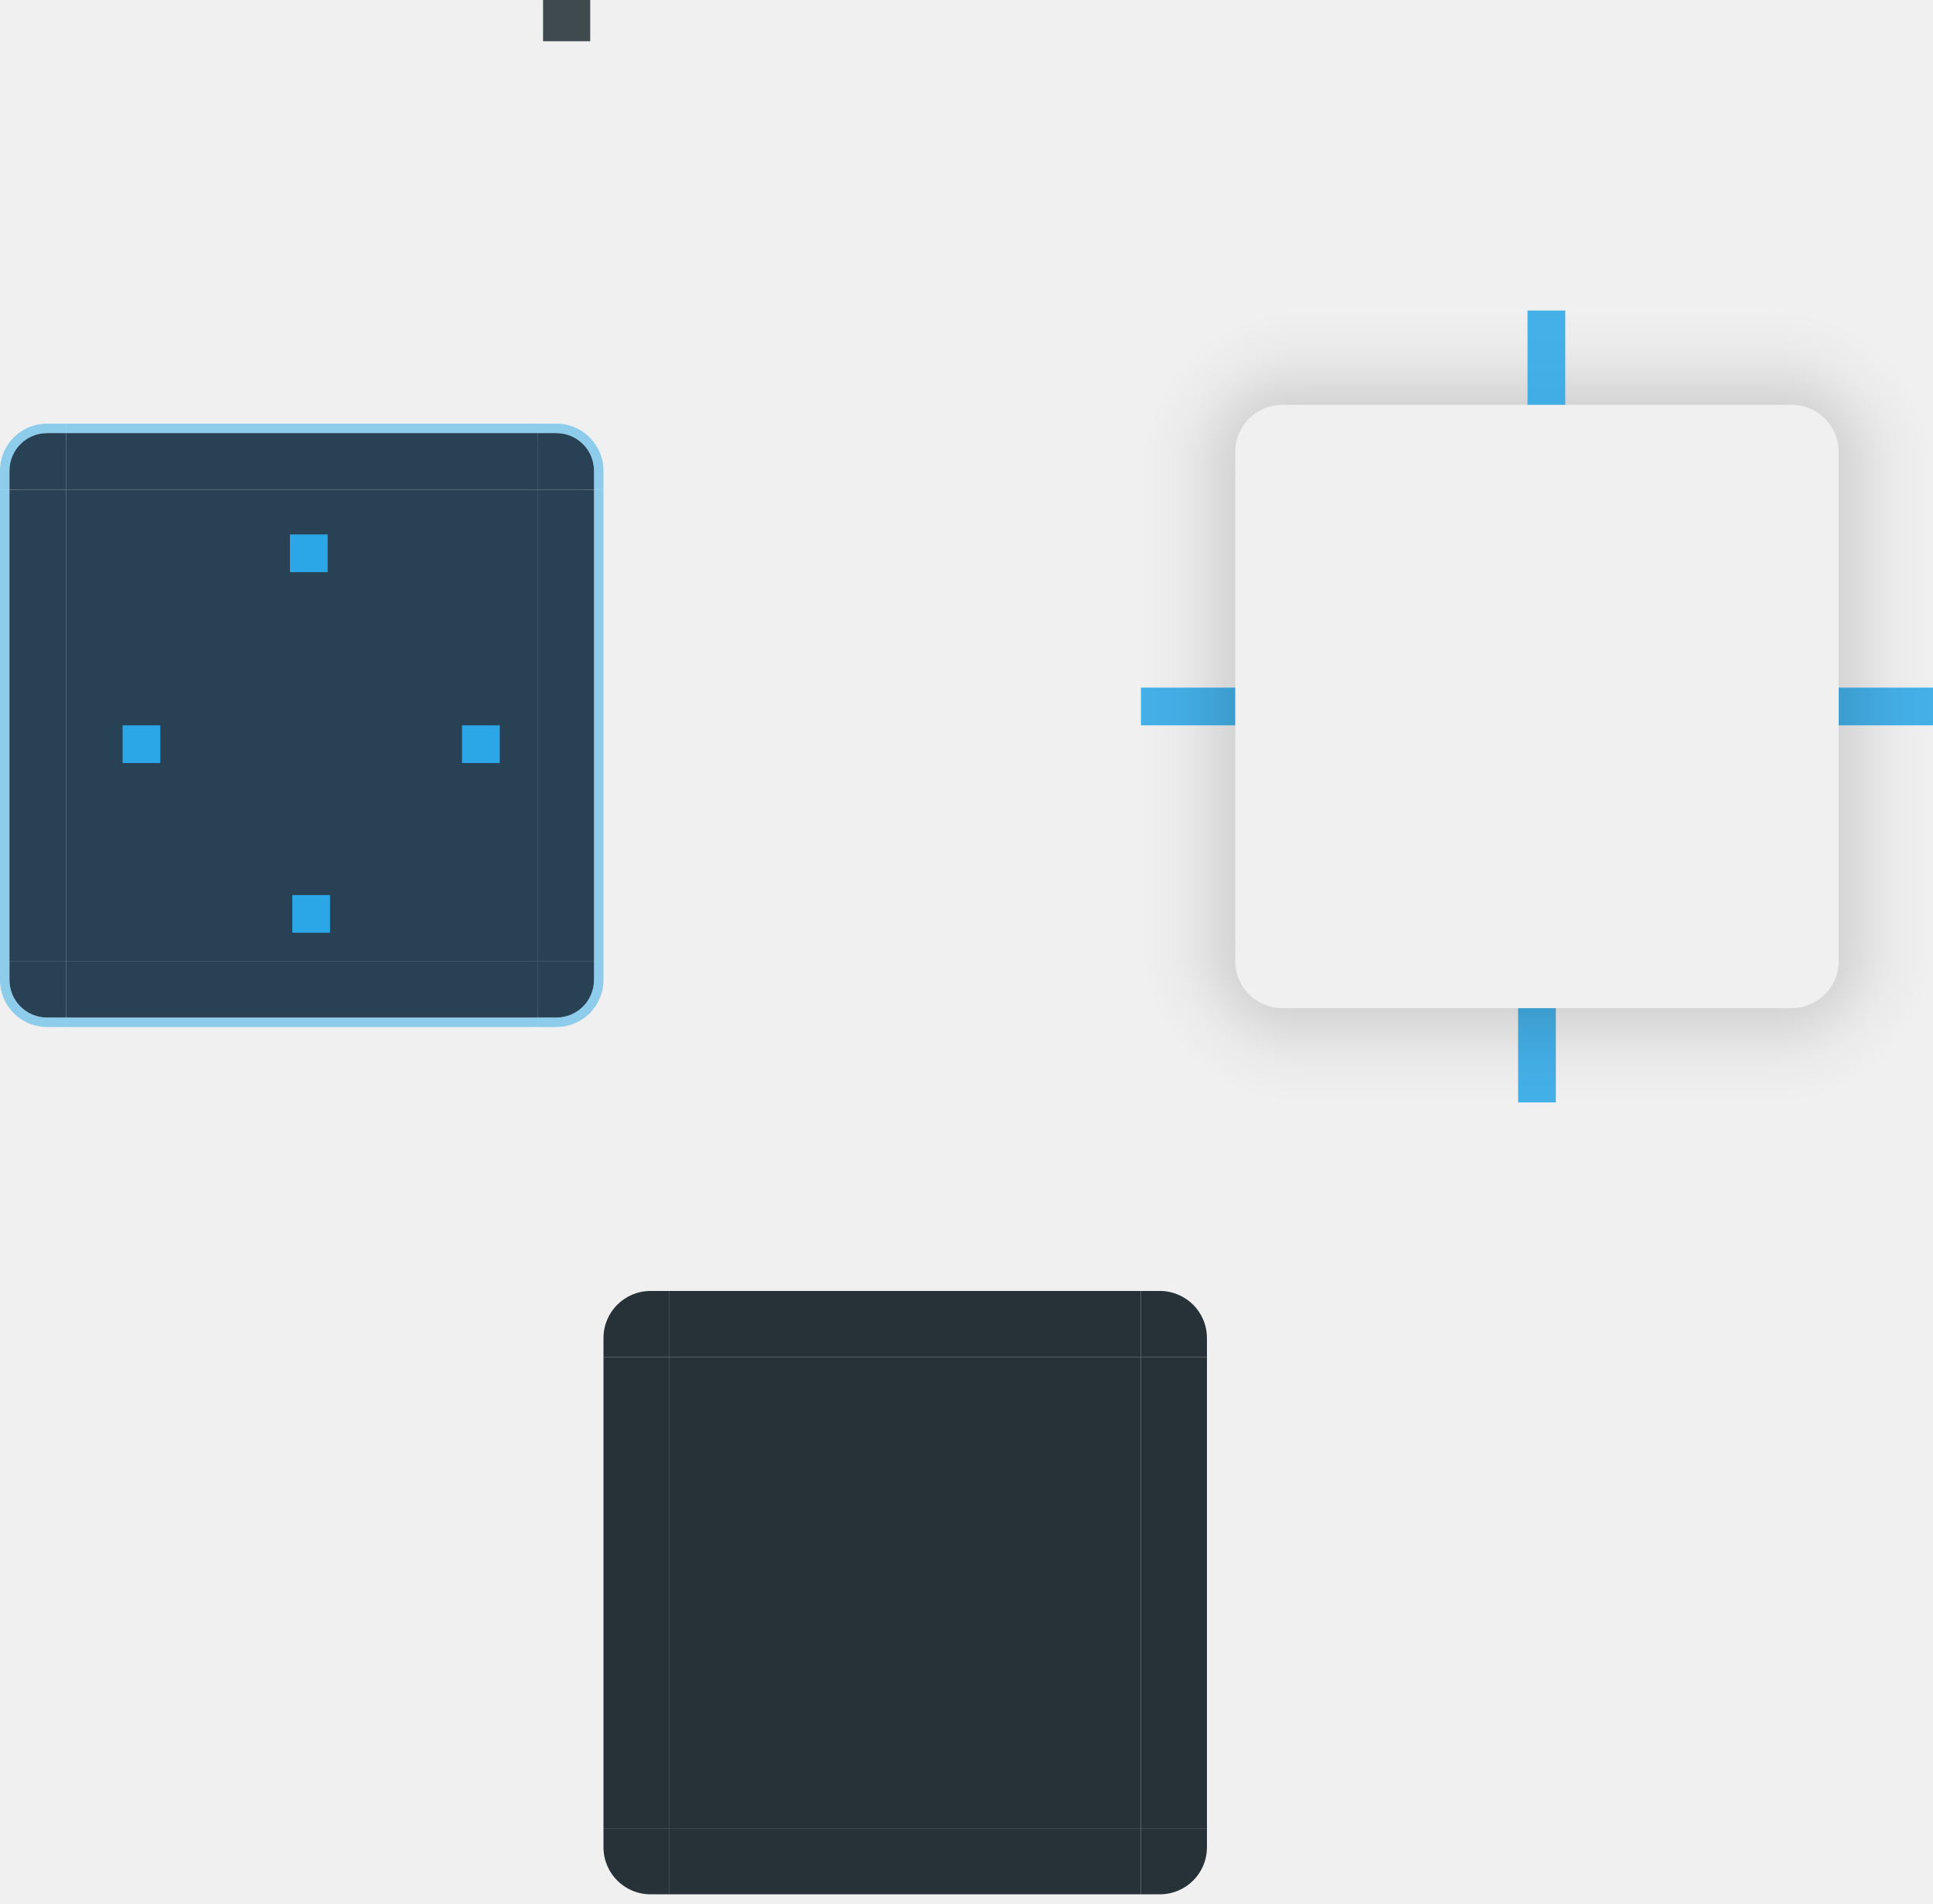
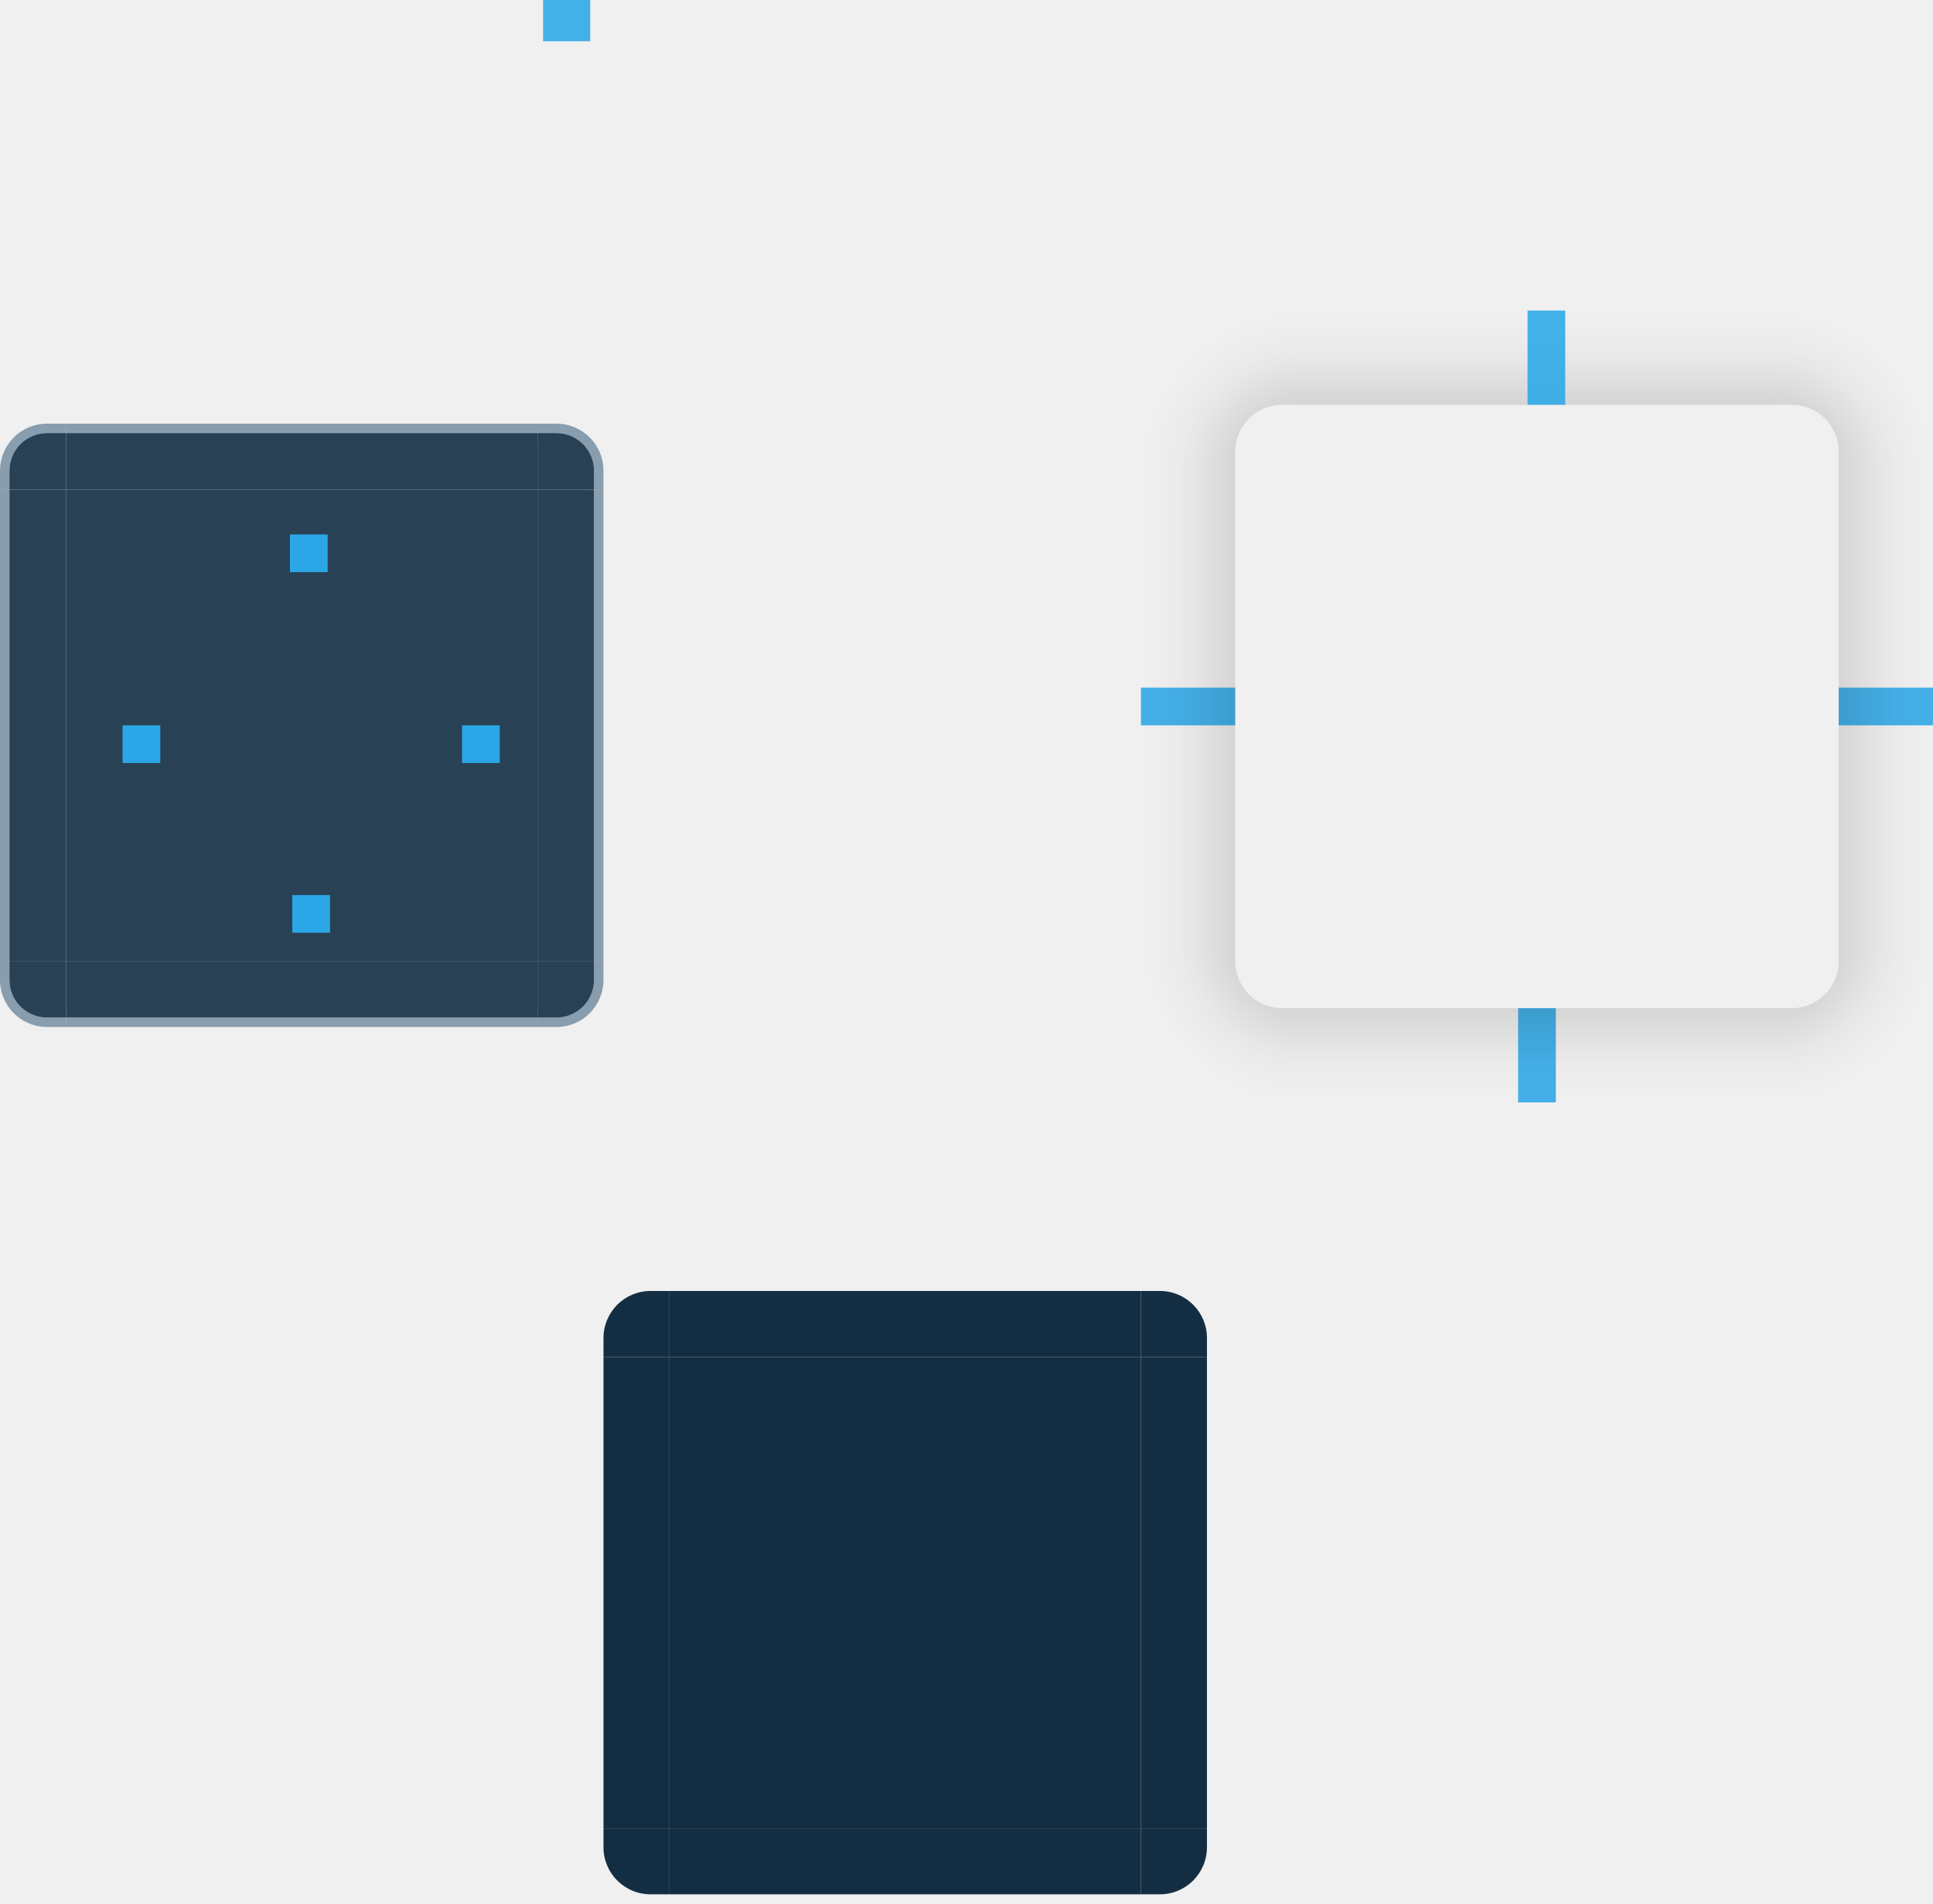
<svg xmlns="http://www.w3.org/2000/svg" xmlns:xlink="http://www.w3.org/1999/xlink" width="54.24mm" height="53.43mm" viewBox="0 0 205 201.939" version="1.1" id="svg1520">
  <defs id="defs1514">
    <radialGradient xlink:href="#linearGradient3989" id="radialGradient4275" gradientUnits="userSpaceOnUse" gradientTransform="matrix(-7.0429993e-6,-2,2.000002,-7.0430078e-6,-1328.732,2724.328)" cx="984" cy="905.362" fx="984" fy="905.362" r="8.5" />
    <linearGradient id="linearGradient3989">
      <stop style="stop-color:#000000;stop-opacity:0.784;" offset="0" id="stop3991" />
      <stop id="stop3997" offset="0.5" style="stop-color:#000000;stop-opacity:0.294;" />
      <stop style="stop-color:#000000;stop-opacity:0.078;" offset="0.75" id="stop3999" />
      <stop style="stop-color:#000000;stop-opacity:0;" offset="1" id="stop3993" />
    </linearGradient>
    <linearGradient xlink:href="#linearGradient3989" id="linearGradient4271" gradientUnits="userSpaceOnUse" gradientTransform="matrix(0.7142857,0,0,1,-317.7143,1250.362)" x1="84" y1="-969.362" x2="84" y2="-952.362" />
    <radialGradient xlink:href="#linearGradient3989" id="radialGradient4263" gradientUnits="userSpaceOnUse" gradientTransform="matrix(-2,7.0429993e-6,-7.0430078e-6,-2.000002,2449.994,2617.041)" cx="984" cy="905.362" fx="984" fy="905.362" r="8.5" />
    <radialGradient xlink:href="#linearGradient3989" id="radialGradient4255" gradientUnits="userSpaceOnUse" gradientTransform="matrix(2,-7.0429993e-6,7.0430078e-6,2.000002,-1436.019,-1054.398)" cx="984" cy="905.362" fx="984" fy="905.362" r="8.5" />
    <radialGradient xlink:href="#linearGradient3989" id="radialGradient3382" gradientUnits="userSpaceOnUse" gradientTransform="matrix(7.0429993e-6,2,-2.000002,7.0430078e-6,2342.707,-1161.685)" cx="984" cy="905.362" fx="984" fy="905.362" r="8.5" />
    <linearGradient xlink:href="#linearGradient3989" id="linearGradient2309" gradientUnits="userSpaceOnUse" gradientTransform="matrix(0.7142857,0,0,1,-317.7143,1250.362)" x1="84" y1="-969.362" x2="84" y2="-952.362" />
    <linearGradient xlink:href="#linearGradient3989" id="linearGradient2311" gradientUnits="userSpaceOnUse" gradientTransform="matrix(0.7142857,0,0,1,-317.7143,1250.362)" x1="84" y1="-969.362" x2="84" y2="-952.362" />
    <linearGradient xlink:href="#linearGradient3989" id="linearGradient2313" gradientUnits="userSpaceOnUse" gradientTransform="matrix(0.7142857,0,0,1,-317.7143,1250.362)" x1="84" y1="-969.362" x2="84" y2="-952.362" />
  </defs>
  <g id="layer1" transform="translate(-343.9874,-706.3826)">
    <g transform="matrix(0,-1,-1,0,788.9874,1037.322)" id="shadow-top">
      <rect transform="rotate(-90)" y="288" x="-307" height="10" width="50" id="rect4279" style="opacity:0.3;fill:url(#linearGradient2309);fill-opacity:1;stroke:none" />
      <rect style="fill:#3498db;fill-opacity:0" id="rect4281" width="7" height="1" x="278" y="257" transform="translate(3,2)" />
    </g>
-     <rect y="706.383" x="401.581" height="4.375" width="5" id="hint-tile-center" style="opacity:0.875;fill:#263238;fill-opacity:1;stroke:none" />
+     <rect y="706.383" x="401.581" height="4.375" width="5" id="hint-tile-center" style="opacity:0.875;fill:#2ba7e7;fill-opacity:1;stroke:none" />
    <rect style="opacity:0.875;fill:#2ba7e7;fill-opacity:1;stroke:none" id="shadow-hint-right-margin" width="10" height="4" x="538.987" y="779.322" />
    <rect y="813.322" x="504.987" height="10" width="4" id="shadow-hint-bottom-margin" style="opacity:0.875;fill:#2ba7e7;fill-opacity:1;stroke:none" />
    <rect y="779.322" x="464.987" height="4" width="10" id="shadow-hint-left-margin" style="opacity:0.875;fill:#2ba7e7;fill-opacity:1;stroke:none" />
    <rect style="opacity:0.875;fill:#2ba7e7;fill-opacity:1;stroke:none" id="shadow-hint-top-margin" width="4" height="10" x="505.987" y="739.322" />
    <g transform="translate(160.9874,499.3216)" id="topright">
      <path id="path3402" d="m 240,253 v 6 h 6 v -2 c 0,-2.216 -1.784,-4 -4,-4 z" style="opacity:0.9;fill:#132e43;fill-opacity:1;stroke:none" />
-       <path style="fill:#2ba7e7;fill-opacity:1;stroke:none;opacity:0.5" d="m 240,252 v 1 h 2 c 2.216,0 4,1.784 4,4 v 2 h 1 v -2 c 0,-2.77 -2.23,-5 -5,-5 z" id="path3984" />
+       <path style="fill:#1f4a6c;fill-opacity:1;stroke:none;opacity:0.5" d="m 240,252 v 1 h 2 c 2.216,0 4,1.784 4,4 v 2 h 1 v -2 c 0,-2.77 -2.23,-5 -5,-5 z" id="path3984" />
      <path style="opacity:0;fill:#132e43;fill-opacity:1;stroke:none" d="m 240,253 v 1 l 2,2e-5 c 1.662,2e-5 3,1.338 3,3 V 259 h 1 v -2 c 0,-2.216 -1.784,-4 -4,-4 z" id="path3986" />
    </g>
    <path id="shadow-bottomright" d="m 548.987,806.322 h -10 v 2 c 0,2.77 -2.23,5 -5,5 h -2 v 10 h 17 z" style="opacity:0.3;fill:url(#radialGradient3382);fill-opacity:1;stroke:none" />
    <rect style="opacity:0.9;fill:#132e43;fill-opacity:1;stroke:none" id="center" width="50" height="50" x="350.987" y="758.322" />
    <g transform="translate(160.9874,499.3216)" id="right">
-       <path id="path4058" d="m 247,309 v -50 h -1 v 50 z" style="fill:#2ba7e7;fill-opacity:1;stroke:none;opacity:0.5" />
+       <path id="path4058" d="m 247,309 v -50 h -1 v 50 z" style="fill:#1f4a6c;fill-opacity:1;stroke:none;opacity:0.5" />
      <path style="fill:#ffffff;fill-opacity:0.392;stroke:none" d="m 246,309 v -50 h -1 v 50 z" id="path4062" />
      <path id="path4064" d="m 241,309 v -50 h -1 v 50 z" style="fill:#ffffff;fill-opacity:0;stroke:none" />
      <path id="path4172" d="M 246,309 V 259 H 240 v 50 z" style="opacity:0.9;fill:#132e43;fill-opacity:1;stroke:none" />
    </g>
    <g id="topleft" transform="matrix(-1,0,0,1,590.9874,499.3216)">
      <path style="opacity:0.9;fill:#132e43;fill-opacity:1;stroke:none" d="m 240,253 v 6 h 6 v -2 c 0,-2.216 -1.784,-4 -4,-4 z" id="path4189" />
-       <path id="path4191" d="m 240,252 v 1 h 2 c 2.216,0 4,1.784 4,4 v 2 h 1 v -2 c 0,-2.77 -2.23,-5 -5,-5 z" style="fill:#2ba7e7;fill-opacity:1;stroke:none;opacity:0.5" />
+       <path id="path4191" d="m 240,252 v 1 h 2 c 2.216,0 4,1.784 4,4 v 2 h 1 v -2 c 0,-2.77 -2.23,-5 -5,-5 z" style="fill:#1f4a6c;fill-opacity:1;stroke:none;opacity:0.5" />
      <path id="path4193" d="m 240,253 v 1 l 2,2e-5 c 1.662,2e-5 3,1.338 3,3 V 259 h 1 v -2 c 0,-2.216 -1.784,-4 -4,-4 z" style="opacity:0;fill:#132e43;fill-opacity:1;stroke:none" />
    </g>
    <g id="left" transform="matrix(-1,0,0,1,590.9874,499.3216)">
-       <path style="fill:#2ba7e7;fill-opacity:1;stroke:none;opacity:0.5" d="m 247,309 v -50 h -1 v 50 z" id="path4197" />
+       <path style="fill:#1f4a6c;fill-opacity:1;stroke:none;opacity:0.5" d="m 247,309 v -50 h -1 v 50 z" id="path4197" />
      <path id="path4199" d="m 246,309 v -50 h -1 v 50 z" style="fill:#ffffff;fill-opacity:0.392;stroke:none" />
      <path style="fill:#ffffff;fill-opacity:0;stroke:none" d="m 241,309 v -50 h -1 v 50 z" id="path4201" />
      <path style="opacity:0.9;fill:#132e43;fill-opacity:1;stroke:none" d="M 246,309 V 259 H 240 v 50 z" id="path4203" />
    </g>
    <g id="bottomright" transform="matrix(1,0,0,-1,160.9874,1067.322)">
      <path style="opacity:0.9;fill:#132e43;fill-opacity:1;stroke:none" d="m 240,253 v 6 h 6 v -2 c 0,-2.216 -1.784,-4 -4,-4 z" id="path4207" />
-       <path id="path4209" d="m 240,252 v 1 h 2 c 2.216,0 4,1.784 4,4 v 2 h 1 v -2 c 0,-2.77 -2.23,-5 -5,-5 z" style="fill:#2ba7e7;fill-opacity:1;stroke:none;opacity:0.5" />
+       <path id="path4209" d="m 240,252 v 1 h 2 c 2.216,0 4,1.784 4,4 v 2 h 1 v -2 c 0,-2.77 -2.23,-5 -5,-5 z" style="fill:#1f4a6c;fill-opacity:1;stroke:none;opacity:0.5" />
      <path id="path4211" d="m 240,253 v 1 l 2,2e-5 c 1.662,2e-5 3,1.338 3,3 V 259 h 1 v -2 c 0,-2.216 -1.784,-4 -4,-4 z" style="opacity:0;fill:#132e43;fill-opacity:1;stroke:none" />
    </g>
    <g transform="rotate(180,295.4937,533.6608)" id="bottomleft">
      <path id="path4215" d="m 240,253 v 6 h 6 v -2 c 0,-2.216 -1.784,-4 -4,-4 z" style="opacity:0.9;fill:#132e43;fill-opacity:1;stroke:none" />
-       <path style="fill:#2ba7e7;fill-opacity:1;stroke:none;opacity:0.5" d="m 240,252 v 1 h 2 c 2.216,0 4,1.784 4,4 v 2 h 1 v -2 c 0,-2.77 -2.23,-5 -5,-5 z" id="path4217" />
+       <path style="fill:#1f4a6c;fill-opacity:1;stroke:none;opacity:0.5" d="m 240,252 v 1 h 2 c 2.216,0 4,1.784 4,4 v 2 h 1 v -2 c 0,-2.77 -2.23,-5 -5,-5 z" id="path4217" />
      <path style="opacity:0;fill:#132e43;fill-opacity:1;stroke:none" d="m 240,253 v 1 l 2,2e-5 c 1.662,2e-5 3,1.338 3,3 V 259 h 1 v -2 c 0,-2.216 -1.784,-4 -4,-4 z" id="path4219" />
    </g>
    <g id="bottom" transform="rotate(90,45.83288,614.1545)">
-       <path style="fill:#2ba7e7;fill-opacity:1;stroke:none;opacity:0.5" d="m 247,309 v -50 h -1 v 50 z" id="path4223" />
+       <path style="fill:#1f4a6c;fill-opacity:1;stroke:none;opacity:0.5" d="m 247,309 v -50 h -1 v 50 z" id="path4223" />
      <path id="path4225" d="m 246,309 v -50 h -1 v 50 z" style="fill:#ffffff;fill-opacity:0.392;stroke:none" />
      <path style="fill:#ffffff;fill-opacity:0;stroke:none" d="m 241,309 v -50 h -1 v 50 z" id="path4227" />
      <path style="opacity:0.9;fill:#132e43;fill-opacity:1;stroke:none" d="M 246,309 V 259 H 240 v 50 z" id="path4229" />
    </g>
    <g transform="matrix(0,-1,-1,0,659.9874,998.3216)" id="top">
-       <path id="path4233" d="m 247,309 v -50 h -1 v 50 z" style="fill:#2ba7e7;fill-opacity:1;stroke:none;opacity:0.5" />
+       <path id="path4233" d="m 247,309 v -50 h -1 v 50 z" style="fill:#1f4a6c;fill-opacity:1;stroke:none;opacity:0.5" />
      <path style="fill:#ffffff;fill-opacity:0.392;stroke:none" d="m 246,309 v -50 h -1 v 50 z" id="path4235" />
      <path id="path4237" d="m 241,309 v -50 h -1 v 50 z" style="fill:#ffffff;fill-opacity:0;stroke:none" />
      <path id="path4239" d="M 246,309 V 259 H 240 v 50 z" style="opacity:0.9;fill:#132e43;fill-opacity:1;stroke:none" />
    </g>
    <g id="shadow-bottom" transform="rotate(90,131.8329,657.1545)">
      <rect style="opacity:0.3;fill:url(#linearGradient2311);fill-opacity:1;stroke:none" id="rect3389" width="50" height="10" x="-307" y="288" transform="rotate(-90)" />
      <rect transform="translate(3,2)" y="257" x="278" height="1" width="7" id="rect4241" style="fill:#3498db;fill-opacity:0" />
    </g>
    <path style="opacity:0.3;fill:url(#radialGradient4255);fill-opacity:1;stroke:none" d="m 531.987,739.322 v 10 h 2 c 2.77,0 5,2.23 5,5 v 2 h 10 v -17 z" id="shadow-topright" />
    <g id="shadow-right" transform="translate(250.9874,499.3216)">
      <rect transform="rotate(-90)" y="288" x="-307" height="10" width="50" id="rect4251" style="opacity:0.3;fill:url(#linearGradient2313);fill-opacity:1;stroke:none" />
      <rect style="fill:#3498db;fill-opacity:0" id="rect4253" width="7" height="1" x="278" y="257" transform="translate(3,2)" />
    </g>
    <path style="opacity:0.3;fill:url(#radialGradient4263);fill-opacity:1;stroke:none" d="m 481.987,823.322 v -10 h -2 c -2.77,0 -5,-2.23 -5,-5 v -2 h -10 v 17 z" id="shadow-bottomleft" />
    <g transform="matrix(-1,0,0,1,762.9874,499.3216)" id="shadow-left">
      <rect style="opacity:0.3;fill:url(#linearGradient4271);fill-opacity:1;stroke:none" id="rect4267" width="50" height="10" x="-307" y="288" transform="rotate(-90)" />
      <rect transform="translate(3,2)" y="257" x="278" height="1" width="7" id="rect4269" style="fill:#3498db;fill-opacity:0" />
    </g>
    <path id="shadow-topleft" d="m 464.987,756.322 h 10 v -2 c 0,-2.77 2.23,-5 5,-5 h 2 v -10 h -17 z" style="opacity:0.3;fill:url(#radialGradient4275);fill-opacity:1;stroke:none" />
    <rect y="763.072" x="374.737" height="4" width="4" id="hint-top-margin" style="fill:#2ba7e7;fill-opacity:1;stroke:none" />
    <rect style="fill:#2ba7e7;fill-opacity:1;stroke:none" id="hint-bottom-margin" width="4" height="4" x="374.987" y="801.322" />
    <rect style="fill:#f00000;fill-opacity:0;stroke:none" id="hint-left-margin" width="4" height="4" x="356.987" y="783.322" />
    <rect y="783.322" x="392.987" height="4" width="4" id="hint-right-margin" style="fill:#2ba7e7;fill-opacity:1;stroke:none" />
-     <rect y="850.322" x="414.987" height="50" width="50" id="mask-center" style="fill:#263238;fill-opacity:1;stroke:none" />
+     <rect y="850.322" x="414.987" height="50" width="50" id="mask-center" style="fill:#132e43;fill-opacity:1;stroke:none" />
    <g transform="translate(160.9874,499.3216)" id="mask-topright">
-       <path id="path4120" d="m 304,344 v 7 h 7 v -2 c 0,-2.77 -2.23,-5 -5,-5 z" style="fill:#263238;fill-opacity:1;stroke:none" />
+       <path id="path4120" d="m 304,344 v 7 h 7 v -2 c 0,-2.77 -2.23,-5 -5,-5 z" style="fill:#132e43;fill-opacity:1;stroke:none" />
      <rect y="343" x="308" height="4" width="4" id="rect4438" style="opacity:1;fill:#ffffff;fill-opacity:0;stroke:none;stroke-width:0.5;stroke-miterlimit:4;stroke-dasharray:none;stroke-opacity:1" />
    </g>
    <g transform="translate(160.9874,499.3216)" id="mask-top">
-       <path id="path4128" d="m 254,344 h 50 l 10e-6,7 h -50 z" style="fill:#263238;fill-opacity:1;stroke:none" />
+       <path id="path4128" d="m 254,344 h 50 l 10e-6,7 h -50 z" style="fill:#132e43;fill-opacity:1;stroke:none" />
      <path id="path4134" d="m 254,350 h 50 v 1 h -50 z" style="fill:#ffffff;fill-opacity:0;stroke:none" />
      <rect y="343" x="300" height="1" width="1" id="rect4449" style="opacity:1;fill:#ffffff;fill-opacity:0;stroke:none;stroke-width:0.5;stroke-miterlimit:4;stroke-dasharray:none;stroke-opacity:1" />
    </g>
    <g id="mask-bottomright" transform="matrix(1,0,0,-1,160.9874,1251.322)">
-       <path style="fill:#263238;fill-opacity:1;stroke:none" d="m 304,344 v 7 h 7 v -2 c 0,-2.77 -2.23,-5 -5,-5 z" id="path4458" />
+       <path style="fill:#132e43;fill-opacity:1;stroke:none" d="m 304,344 v 7 h 7 v -2 c 0,-2.77 -2.23,-5 -5,-5 z" id="path4458" />
      <rect style="opacity:1;fill:#ffffff;fill-opacity:0;stroke:none;stroke-width:0.5;stroke-miterlimit:4;stroke-dasharray:none;stroke-opacity:1" id="rect4460" width="4" height="4" x="308" y="343" />
    </g>
    <g id="mask-bottom" transform="matrix(1,0,0,-1,160.9874,1251.322)">
-       <path style="fill:#263238;fill-opacity:1;stroke:none" d="m 254,344 h 50 l 10e-6,7 h -50 z" id="path4464" />
+       <path style="fill:#132e43;fill-opacity:1;stroke:none" d="m 254,344 h 50 l 10e-6,7 h -50 z" id="path4464" />
      <path style="fill:#ffffff;fill-opacity:0;stroke:none" d="m 254,350 h 50 v 1 h -50 z" id="path4466" />
      <rect style="opacity:1;fill:#ffffff;fill-opacity:0;stroke:none;stroke-width:0.5;stroke-miterlimit:4;stroke-dasharray:none;stroke-opacity:1" id="rect4468" width="1" height="1" x="300" y="343" />
    </g>
    <g transform="rotate(180,359.4937,625.6608)" id="mask-bottomleft">
-       <path id="path4472" d="m 304,344 v 7 h 7 v -2 c 0,-2.77 -2.23,-5 -5,-5 z" style="fill:#263238;fill-opacity:1;stroke:none" />
+       <path id="path4472" d="m 304,344 v 7 h 7 v -2 c 0,-2.77 -2.23,-5 -5,-5 z" style="fill:#132e43;fill-opacity:1;stroke:none" />
      <rect y="343" x="308" height="4" width="4" id="rect4474" style="opacity:1;fill:#ffffff;fill-opacity:0;stroke:none;stroke-width:0.5;stroke-miterlimit:4;stroke-dasharray:none;stroke-opacity:1" />
    </g>
    <g id="mask-right" transform="rotate(90,109.8329,706.1545)">
-       <path style="fill:#263238;fill-opacity:1;stroke:none" d="m 254,344 h 50 l 10e-6,7 h -50 z" id="path4478" />
+       <path style="fill:#132e43;fill-opacity:1;stroke:none" d="m 254,344 h 50 l 10e-6,7 h -50 z" id="path4478" />
      <path style="fill:#ffffff;fill-opacity:0;stroke:none" d="m 254,350 h 50 v 1 h -50 z" id="path4480" />
      <rect style="opacity:1;fill:#ffffff;fill-opacity:0;stroke:none;stroke-width:0.5;stroke-miterlimit:4;stroke-dasharray:none;stroke-opacity:1" id="rect4482" width="1" height="1" x="300" y="343" />
    </g>
    <g transform="matrix(0,1,1,0,63.98743,596.3216)" id="mask-left">
-       <path id="path4486" d="m 254,344 h 50 l 10e-6,7 h -50 z" style="fill:#263238;fill-opacity:1;stroke:none" />
+       <path id="path4486" d="m 254,344 h 50 l 10e-6,7 h -50 z" style="fill:#132e43;fill-opacity:1;stroke:none" />
      <path id="path4488" d="m 254,350 h 50 v 1 h -50 z" style="fill:#ffffff;fill-opacity:0;stroke:none" />
      <rect y="343" x="300" height="1" width="1" id="rect4490" style="opacity:1;fill:#ffffff;fill-opacity:0;stroke:none;stroke-width:0.5;stroke-miterlimit:4;stroke-dasharray:none;stroke-opacity:1" />
    </g>
    <g id="mask-topleft" transform="matrix(-1,0,0,1,718.9874,499.3216)">
-       <path style="fill:#263238;fill-opacity:1;stroke:none" d="m 304,344 v 7 h 7 v -2 c 0,-2.77 -2.23,-5 -5,-5 z" id="path4494" />
+       <path style="fill:#132e43;fill-opacity:1;stroke:none" d="m 304,344 v 7 h 7 v -2 c 0,-2.77 -2.23,-5 -5,-5 z" id="path4494" />
      <rect style="opacity:1;fill:#ffffff;fill-opacity:0;stroke:none;stroke-width:0.5;stroke-miterlimit:4;stroke-dasharray:none;stroke-opacity:1" id="rect4496" width="4" height="4" x="308" y="343" />
    </g>
    <rect y="783.322" x="356.987" height="4" width="4" id="hint-right-margin-3" style="fill:#2ba7e7;fill-opacity:1;stroke:none" />
  </g>
</svg>
